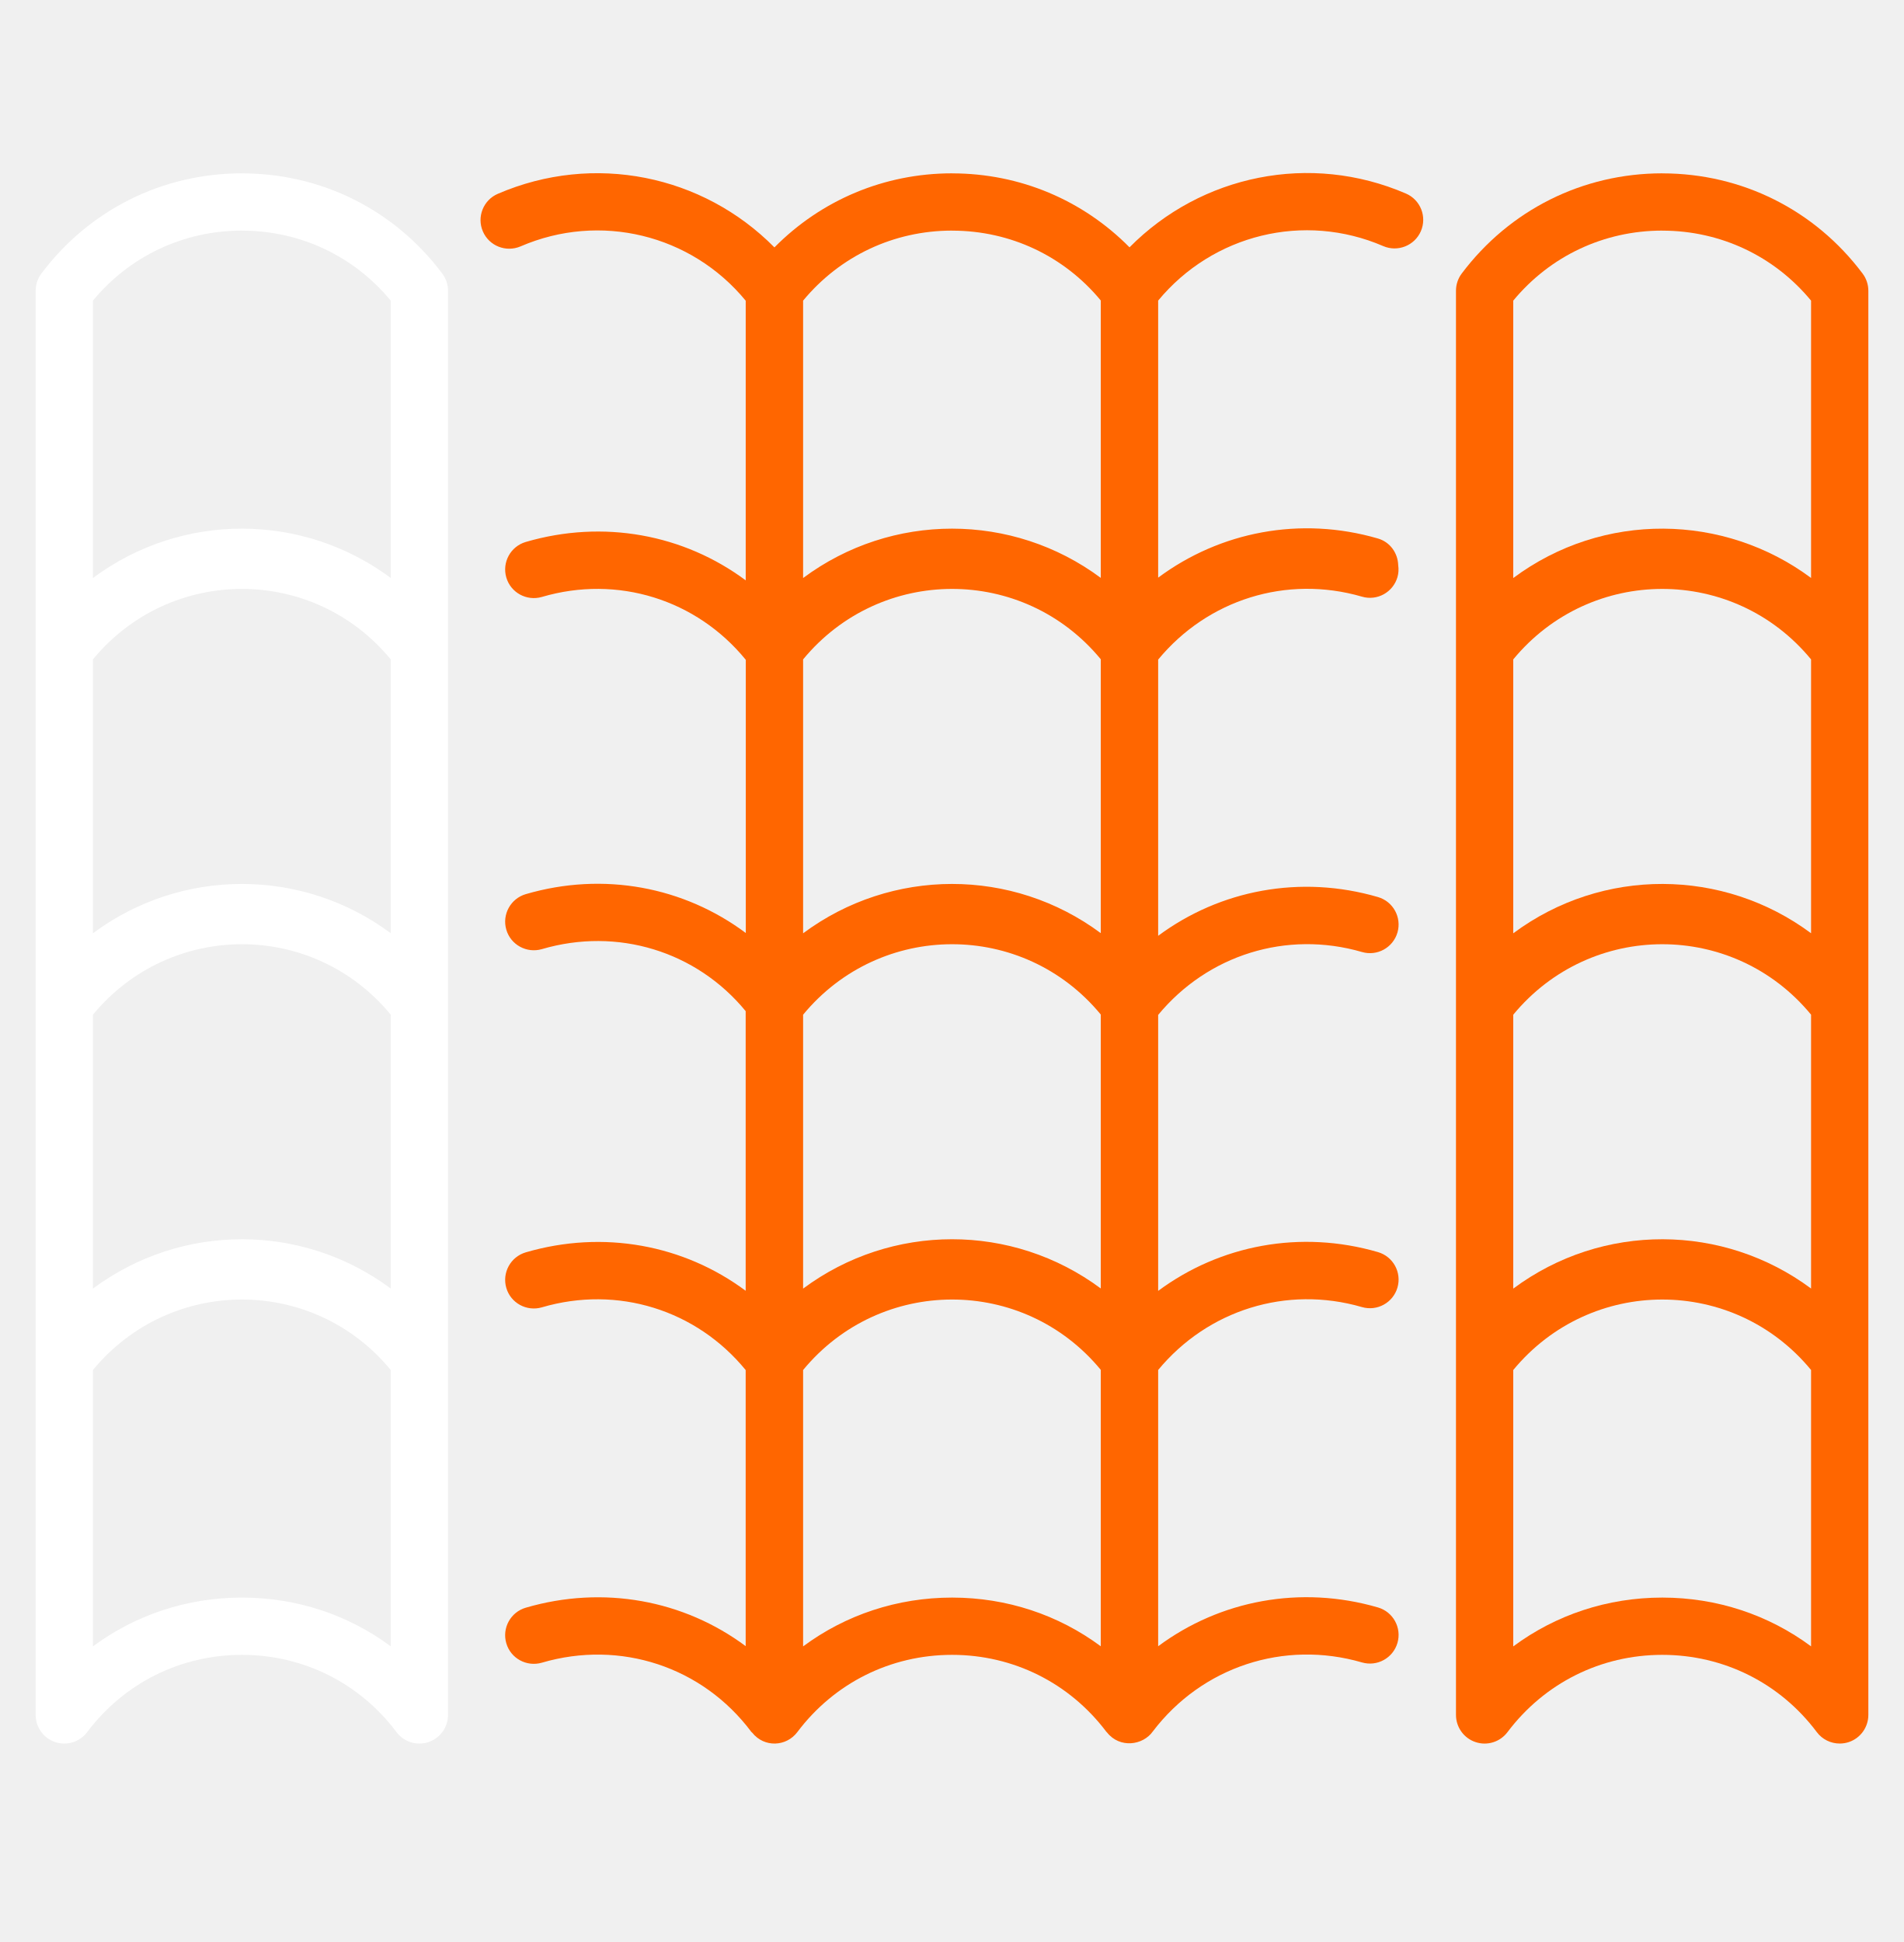
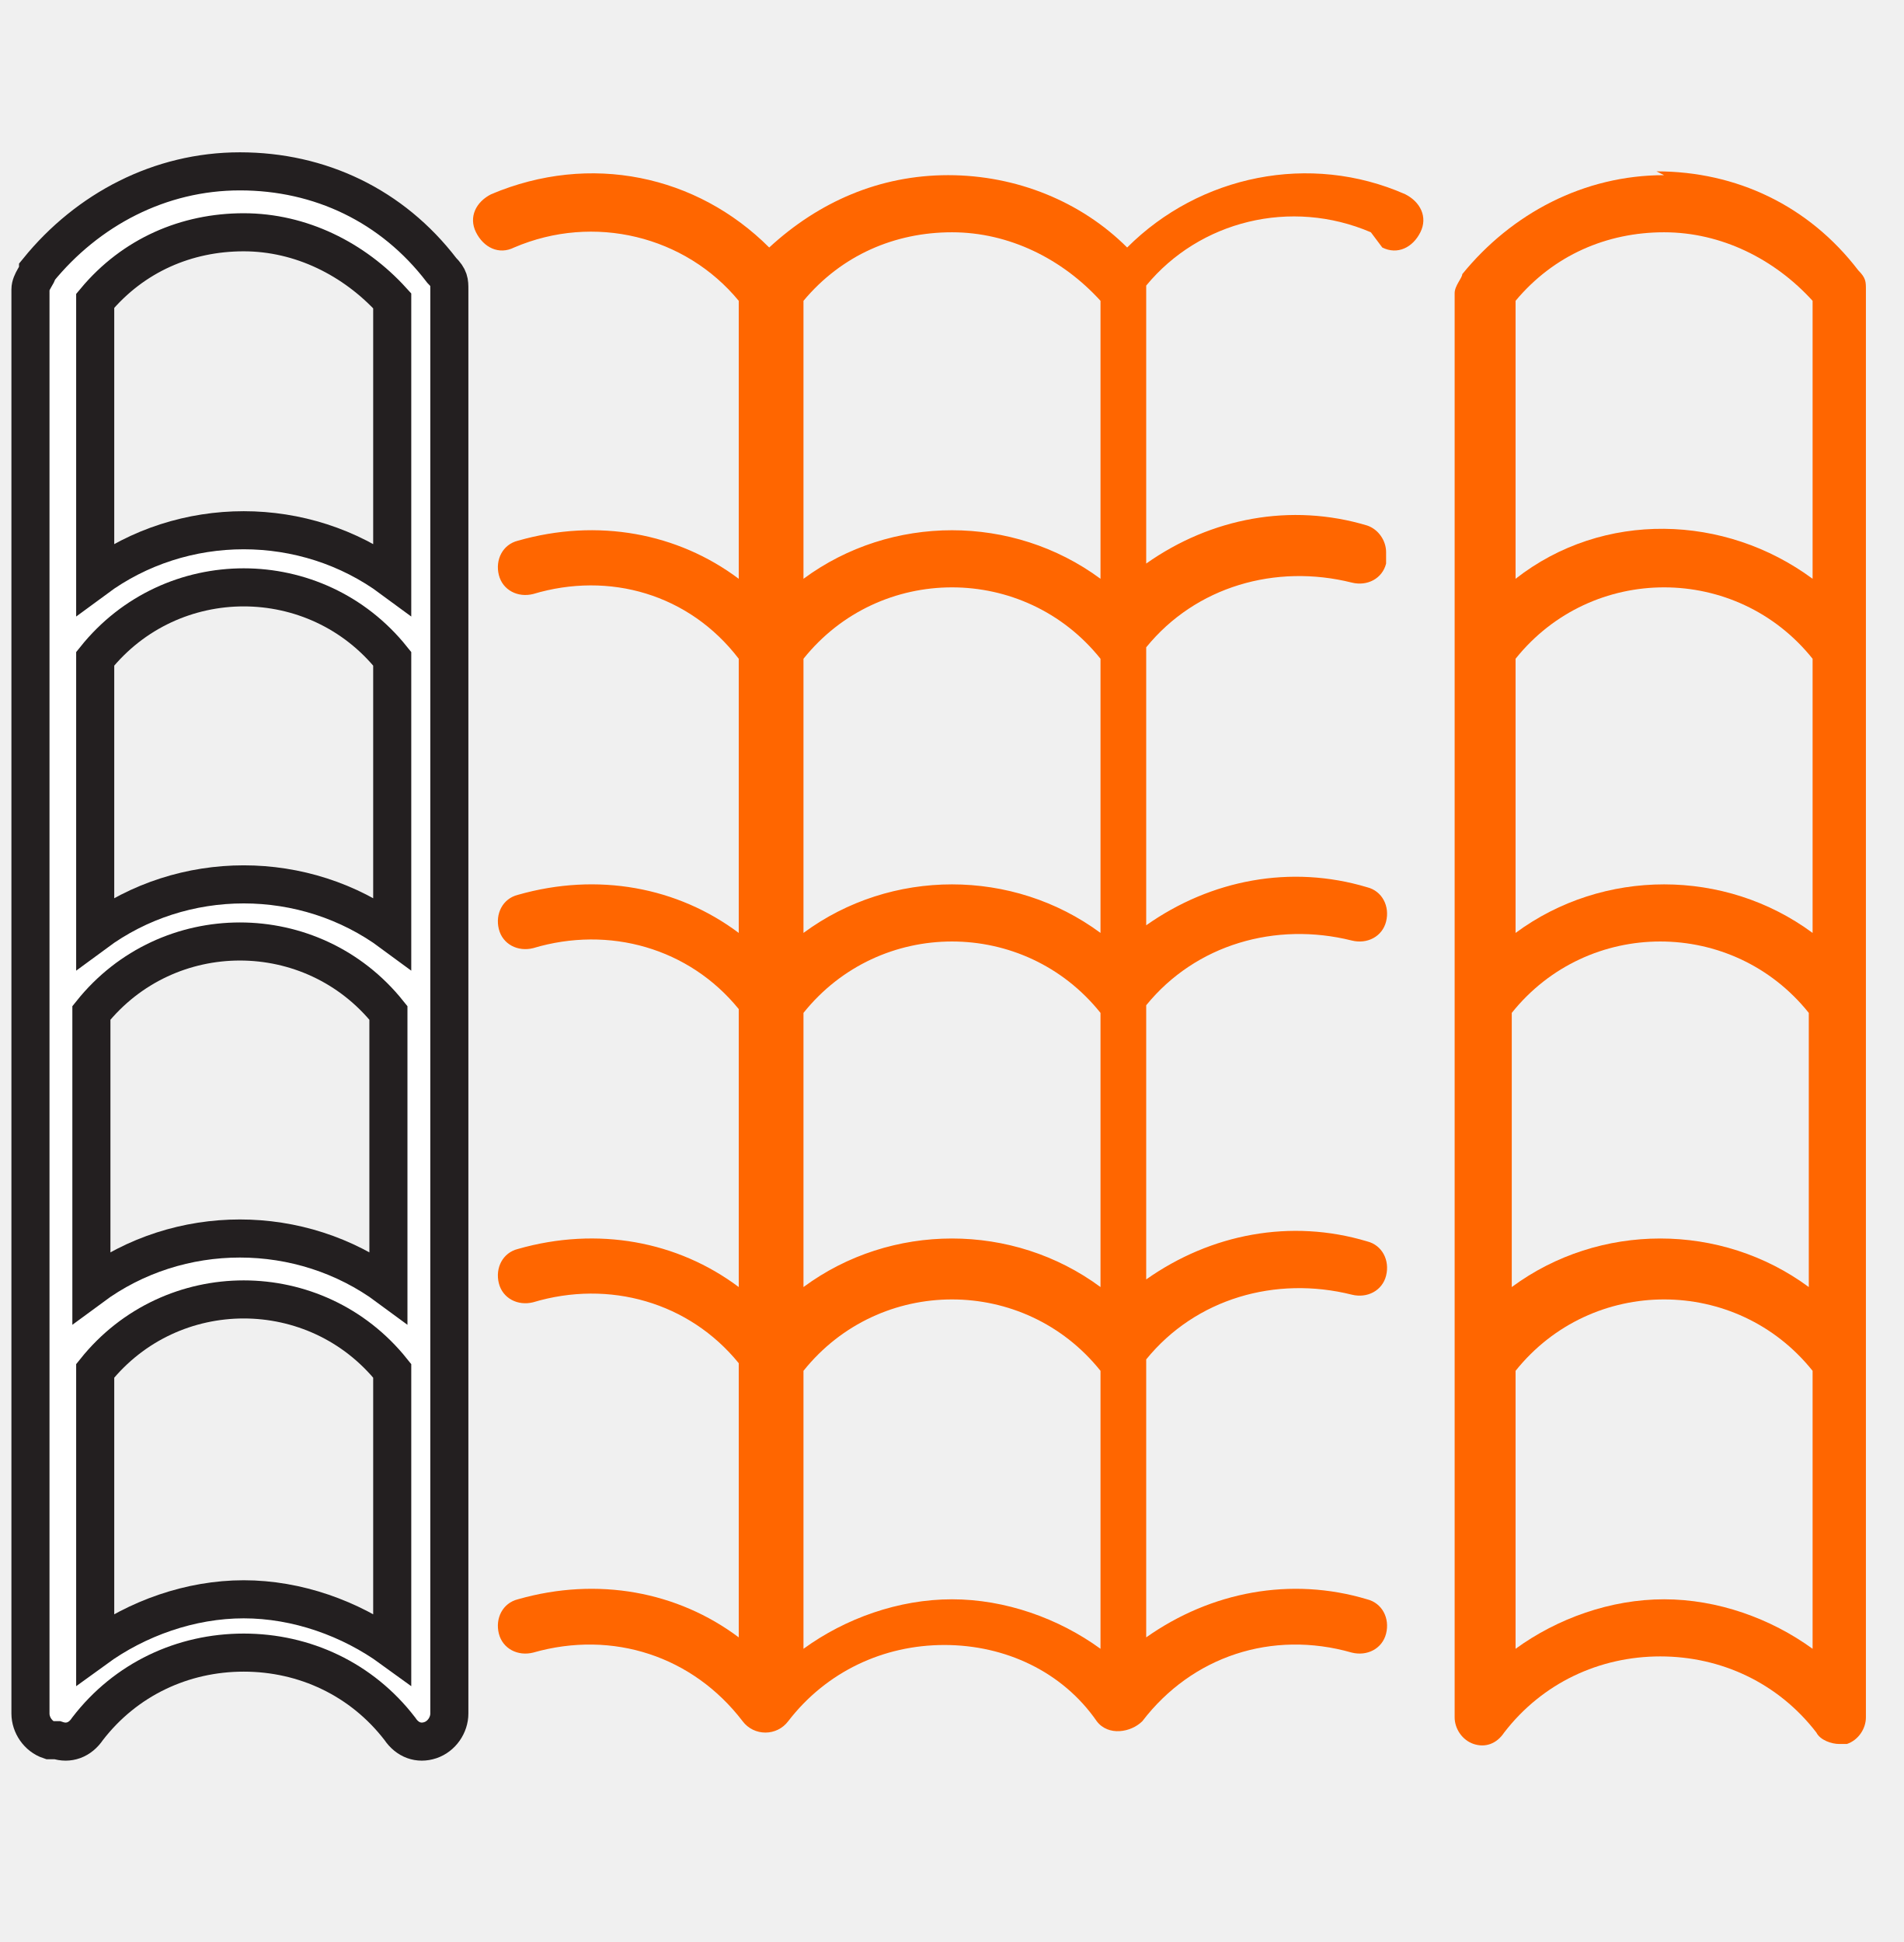
- <svg xmlns="http://www.w3.org/2000/svg" width="50" height="51" viewBox="0 0 50 51" fill="none">
-   <path d="M1.45 45.75C1.756 45.853 2.095 45.747 2.289 45.488C3.26 44.199 4.74 43.459 6.353 43.459H6.356C7.967 43.46 9.445 44.199 10.412 45.487C10.609 45.751 10.95 45.851 11.251 45.75C11.558 45.648 11.765 45.36 11.765 45.037C11.765 37.953 11.765 14.719 11.765 7.635C11.765 7.472 11.712 7.314 11.614 7.184C10.362 5.513 8.446 4.554 6.358 4.553C6.356 4.552 6.355 4.552 6.353 4.552C4.263 4.552 2.344 5.512 1.087 7.183C0.989 7.313 0.937 7.472 0.937 7.635V45.036C0.936 45.36 1.143 45.648 1.45 45.75ZM2.44 33.841V26.648C4.474 24.183 8.228 24.177 10.261 26.647V33.839C7.952 32.122 4.776 32.104 2.44 33.841ZM10.261 24.508C7.952 22.791 4.776 22.773 2.44 24.51V17.317C4.474 14.852 8.228 14.846 10.261 17.317V24.508ZM6.358 41.955C6.356 41.955 6.355 41.955 6.353 41.955C4.915 41.955 3.557 42.409 2.44 43.237V35.979C4.474 33.514 8.228 33.508 10.261 35.978V43.235C9.148 42.409 7.793 41.956 6.358 41.955ZM6.353 6.056C6.354 6.056 6.355 6.056 6.356 6.057C7.886 6.058 9.295 6.725 10.261 7.895V15.178C7.971 13.474 4.795 13.428 2.44 15.18V7.895C3.409 6.724 4.822 6.056 6.353 6.056Z" fill="white" />
-   <path d="M36.325 6.463C36.704 6.626 37.148 6.452 37.313 6.071C37.478 5.689 37.302 5.247 36.921 5.083C34.409 3.999 31.547 4.591 29.662 6.495C28.436 5.255 26.786 4.554 25.007 4.553C25.005 4.552 25.004 4.552 25.002 4.552C23.22 4.552 21.566 5.255 20.337 6.497C18.456 4.593 15.593 4.003 13.073 5.09C12.692 5.254 12.516 5.697 12.681 6.078C12.845 6.459 13.287 6.633 13.669 6.471C15.755 5.569 18.152 6.157 19.583 7.897V15.241C17.96 14.034 15.847 13.636 13.806 14.233C13.408 14.35 13.18 14.767 13.296 15.166C13.412 15.565 13.831 15.792 14.229 15.677C16.219 15.091 18.294 15.745 19.585 17.328V24.502C17.961 23.29 15.85 22.884 13.806 23.482C13.408 23.599 13.18 24.017 13.296 24.415C13.412 24.814 13.831 25.04 14.229 24.926C16.214 24.342 18.29 24.982 19.582 26.554V33.898C17.959 32.691 15.847 32.292 13.806 32.889C13.408 33.006 13.18 33.424 13.296 33.823C13.412 34.221 13.831 34.448 14.229 34.333C16.22 33.748 18.29 34.401 19.582 35.98V43.23C17.96 42.023 15.847 41.624 13.806 42.221C13.408 42.338 13.179 42.756 13.296 43.155C13.412 43.554 13.831 43.78 14.229 43.665C16.292 43.059 18.454 43.773 19.732 45.484C19.737 45.491 19.745 45.493 19.751 45.5C20.07 45.903 20.651 45.87 20.938 45.488C21.908 44.198 23.389 43.459 25.002 43.459H25.005C26.609 43.46 28.081 44.194 29.048 45.472C29.049 45.473 29.05 45.474 29.051 45.476C29.054 45.48 29.058 45.483 29.061 45.487C29.063 45.49 29.067 45.491 29.07 45.495C29.402 45.919 30.015 45.841 30.277 45.466C31.567 43.774 33.718 43.063 35.766 43.658C36.165 43.774 36.582 43.544 36.698 43.146C36.814 42.747 36.585 42.33 36.186 42.214C34.152 41.623 32.041 42.025 30.414 43.233V35.978C31.716 34.404 33.786 33.751 35.766 34.326C36.165 34.442 36.582 34.212 36.698 33.814C36.814 33.415 36.585 32.998 36.186 32.882C34.152 32.29 32.041 32.694 30.414 33.901V26.653C31.716 25.079 33.784 24.426 35.766 25.001C36.165 25.118 36.582 24.887 36.698 24.49C36.814 24.091 36.585 23.674 36.186 23.558C34.152 22.965 32.041 23.369 30.414 24.576V17.322C31.715 15.747 33.785 15.094 35.766 15.669C36.165 15.787 36.582 15.555 36.698 15.157C36.729 15.051 36.732 14.945 36.718 14.843C36.708 14.525 36.507 14.236 36.186 14.142C34.151 13.55 32.042 13.96 30.414 15.17V7.894C31.851 6.157 34.245 5.565 36.325 6.463ZM21.09 17.317C23.12 14.855 26.872 14.844 28.907 17.313V24.506C26.585 22.781 23.412 22.784 21.09 24.51V17.317ZM21.09 26.648C23.12 24.186 26.872 24.175 28.907 26.643V33.837C26.585 32.112 23.412 32.114 21.09 33.841V26.648ZM25.002 6.056C25.003 6.056 25.005 6.056 25.006 6.057C26.534 6.058 27.942 6.724 28.907 7.891V15.176C26.59 13.454 23.416 13.449 21.09 15.18V7.895C22.059 6.724 23.471 6.056 25.002 6.056ZM25.007 41.955C25.005 41.955 25.004 41.955 25.002 41.955C23.564 41.955 22.206 42.409 21.09 43.237V35.979C23.12 33.517 26.872 33.506 28.907 35.974V43.234C27.794 42.408 26.441 41.956 25.007 41.955Z" fill="#FF6600" />
-   <path d="M43.656 4.553C43.654 4.552 43.653 4.552 43.652 4.552C41.562 4.552 39.643 5.512 38.386 7.183C38.288 7.313 38.235 7.472 38.235 7.635V45.036C38.235 45.36 38.442 45.648 38.749 45.75C39.055 45.853 39.394 45.747 39.588 45.488C40.559 44.199 42.039 43.459 43.652 43.459H43.655C45.266 43.46 46.744 44.199 47.71 45.487C47.855 45.681 48.08 45.788 48.312 45.788C48.391 45.788 48.472 45.776 48.55 45.75C48.857 45.648 49.064 45.36 49.064 45.036C49.064 32.587 49.064 20.101 49.064 7.635C49.064 7.472 49.011 7.314 48.913 7.184C47.66 5.513 45.744 4.554 43.656 4.553ZM47.56 24.509C45.26 22.798 42.084 22.766 39.739 24.51V17.317C41.773 14.852 45.527 14.846 47.56 17.317V24.509ZM39.739 33.841V26.648C41.773 24.183 45.527 24.177 47.56 26.647V33.839C45.26 32.129 42.084 32.097 39.739 33.841ZM43.652 6.056C43.653 6.056 43.654 6.056 43.655 6.057C45.184 6.058 46.594 6.725 47.56 7.895V15.178C45.279 13.482 42.103 13.421 39.739 15.18V7.895C40.708 6.723 42.121 6.056 43.652 6.056ZM43.656 41.955C43.654 41.955 43.653 41.955 43.652 41.955C42.213 41.955 40.855 42.409 39.739 43.237V35.979C41.773 33.514 45.527 33.508 47.56 35.978V43.236C46.446 42.409 45.092 41.956 43.656 41.955Z" fill="#FF6600" />
+ <svg xmlns="http://www.w3.org/2000/svg" id="Layer_1" version="1.1" viewBox="0 0 50 51">
+   <defs>
+     <style>
+       .st0 {
+         fill: #f60;
+       }
+ 
+       .st1 {
+         fill: #fff;
+         stroke: #231f20;
+         stroke-miterlimit: 10;
+       }
+     </style>
+   </defs>
+   <path class="st1" d="M1.5,45.7c.3.1.6,0,.8-.3,1-1.3,2.5-2,4.1-2h0c1.6,0,3.1.7,4.1,2,.2.3.5.4.8.3.3-.1.5-.4.5-.7V7.6c0-.2,0-.3-.2-.5-1.3-1.7-3.2-2.6-5.3-2.6,0,0,0,0,0,0-2.1,0-4,1-5.3,2.6,0,.1-.2.3-.2.5v37.4c0,.3.2.6.5.7ZM2.4,33.8v-7.2c2-2.5,5.8-2.5,7.8,0v7.2c-2.3-1.7-5.5-1.7-7.8,0ZM10.3,24.5c-2.3-1.7-5.5-1.7-7.8,0v-7.2c2-2.5,5.8-2.5,7.8,0v7.2ZM6.4,42h0c-1.4,0-2.8.5-3.9,1.3v-7.3c2-2.5,5.8-2.5,7.8,0v7.3c-1.1-.8-2.5-1.3-3.9-1.3ZM6.4,6.1s0,0,0,0c1.5,0,2.9.7,3.9,1.8v7.3c-2.3-1.7-5.5-1.7-7.8,0v-7.3c1-1.2,2.4-1.8,3.9-1.8Z" />
+   <path class="st0" d="M36.3,6.5c.4.2.8,0,1-.4.2-.4,0-.8-.4-1-2.5-1.1-5.4-.5-7.3,1.4-1.2-1.2-2.9-1.9-4.7-1.9,0,0,0,0,0,0-1.8,0-3.4.7-4.7,1.9-1.9-1.9-4.7-2.5-7.3-1.4-.4.2-.6.6-.4,1,.2.4.6.6,1,.4,2.1-.9,4.5-.3,5.9,1.4v7.3c-1.6-1.2-3.7-1.6-5.8-1-.4.1-.6.5-.5.9.1.4.5.6.9.5,2-.6,4.1,0,5.4,1.7v7.2c-1.6-1.2-3.7-1.6-5.8-1-.4.1-.6.5-.5.9.1.4.5.6.9.5,2-.6,4.1,0,5.4,1.6v7.3c-1.6-1.2-3.7-1.6-5.8-1-.4.1-.6.5-.5.9.1.4.5.6.9.5,2-.6,4.1,0,5.4,1.6v7.2c-1.6-1.2-3.7-1.6-5.8-1-.4.1-.6.5-.5.9.1.4.5.6.9.5,2.1-.6,4.2.1,5.5,1.8,0,0,0,0,0,0,.3.4.9.4,1.2,0,1-1.3,2.5-2,4.1-2h0c1.6,0,3.1.7,4,2,0,0,0,0,0,0,0,0,0,0,0,0,0,0,0,0,0,0,.3.4.9.3,1.2,0,1.3-1.7,3.4-2.4,5.5-1.8.4.1.8-.1.9-.5.1-.4-.1-.8-.5-.9-2-.6-4.1-.2-5.8,1v-7.3c1.3-1.6,3.4-2.2,5.4-1.7.4.1.8-.1.9-.5.1-.4-.1-.8-.5-.9-2-.6-4.1-.2-5.8,1v-7.2c1.3-1.6,3.4-2.2,5.4-1.7.4.1.8-.1.9-.5.1-.4-.1-.8-.5-.9-2-.6-4.1-.2-5.8,1v-7.3c1.3-1.6,3.4-2.2,5.4-1.7.4.1.8-.1.9-.5,0-.1,0-.2,0-.3,0-.3-.2-.6-.5-.7-2-.6-4.1-.2-5.8,1v-7.3c1.4-1.7,3.8-2.3,5.9-1.4ZM21.1,17.3c2-2.5,5.8-2.5,7.8,0v7.2c-2.3-1.7-5.5-1.7-7.8,0v-7.2ZM21.1,26.6c2-2.5,5.8-2.5,7.8,0v7.2c-2.3-1.7-5.5-1.7-7.8,0v-7.2ZM25,6.1s0,0,0,0c1.5,0,2.9.7,3.9,1.8v7.3c-2.3-1.7-5.5-1.7-7.8,0v-7.3c1-1.2,2.4-1.8,3.9-1.8ZM25,42h0c-1.4,0-2.8.5-3.9,1.3v-7.3c2-2.5,5.8-2.5,7.8,0v7.3c-1.1-.8-2.5-1.3-3.9-1.3Z" />
+   <path class="st0" d="M43.7,4.6s0,0,0,0c-2.1,0-4,1-5.3,2.6,0,.1-.2.3-.2.5v37.4c0,.3.2.6.5.7.3.1.6,0,.8-.3,1-1.3,2.5-2,4.1-2h0c1.6,0,3.1.7,4.1,2,.1.2.4.3.6.3s.2,0,.2,0c.3-.1.5-.4.5-.7V7.6c0-.2,0-.3-.2-.5-1.3-1.7-3.2-2.6-5.3-2.6ZM47.6,24.5c-2.3-1.7-5.5-1.7-7.8,0v-7.2c2-2.5,5.8-2.5,7.8,0v7.2ZM39.7,33.8v-7.2c2-2.5,5.8-2.5,7.8,0v7.2c-2.3-1.7-5.5-1.7-7.8,0ZM43.7,6.1s0,0,0,0c1.5,0,2.9.7,3.9,1.8v7.3c-2.3-1.7-5.5-1.8-7.8,0v-7.3c1-1.2,2.4-1.8,3.9-1.8ZM43.7,42h0c-1.4,0-2.8.5-3.9,1.3v-7.3c2-2.5,5.8-2.5,7.8,0v7.3c-1.1-.8-2.5-1.3-3.9-1.3Z" />
</svg>
